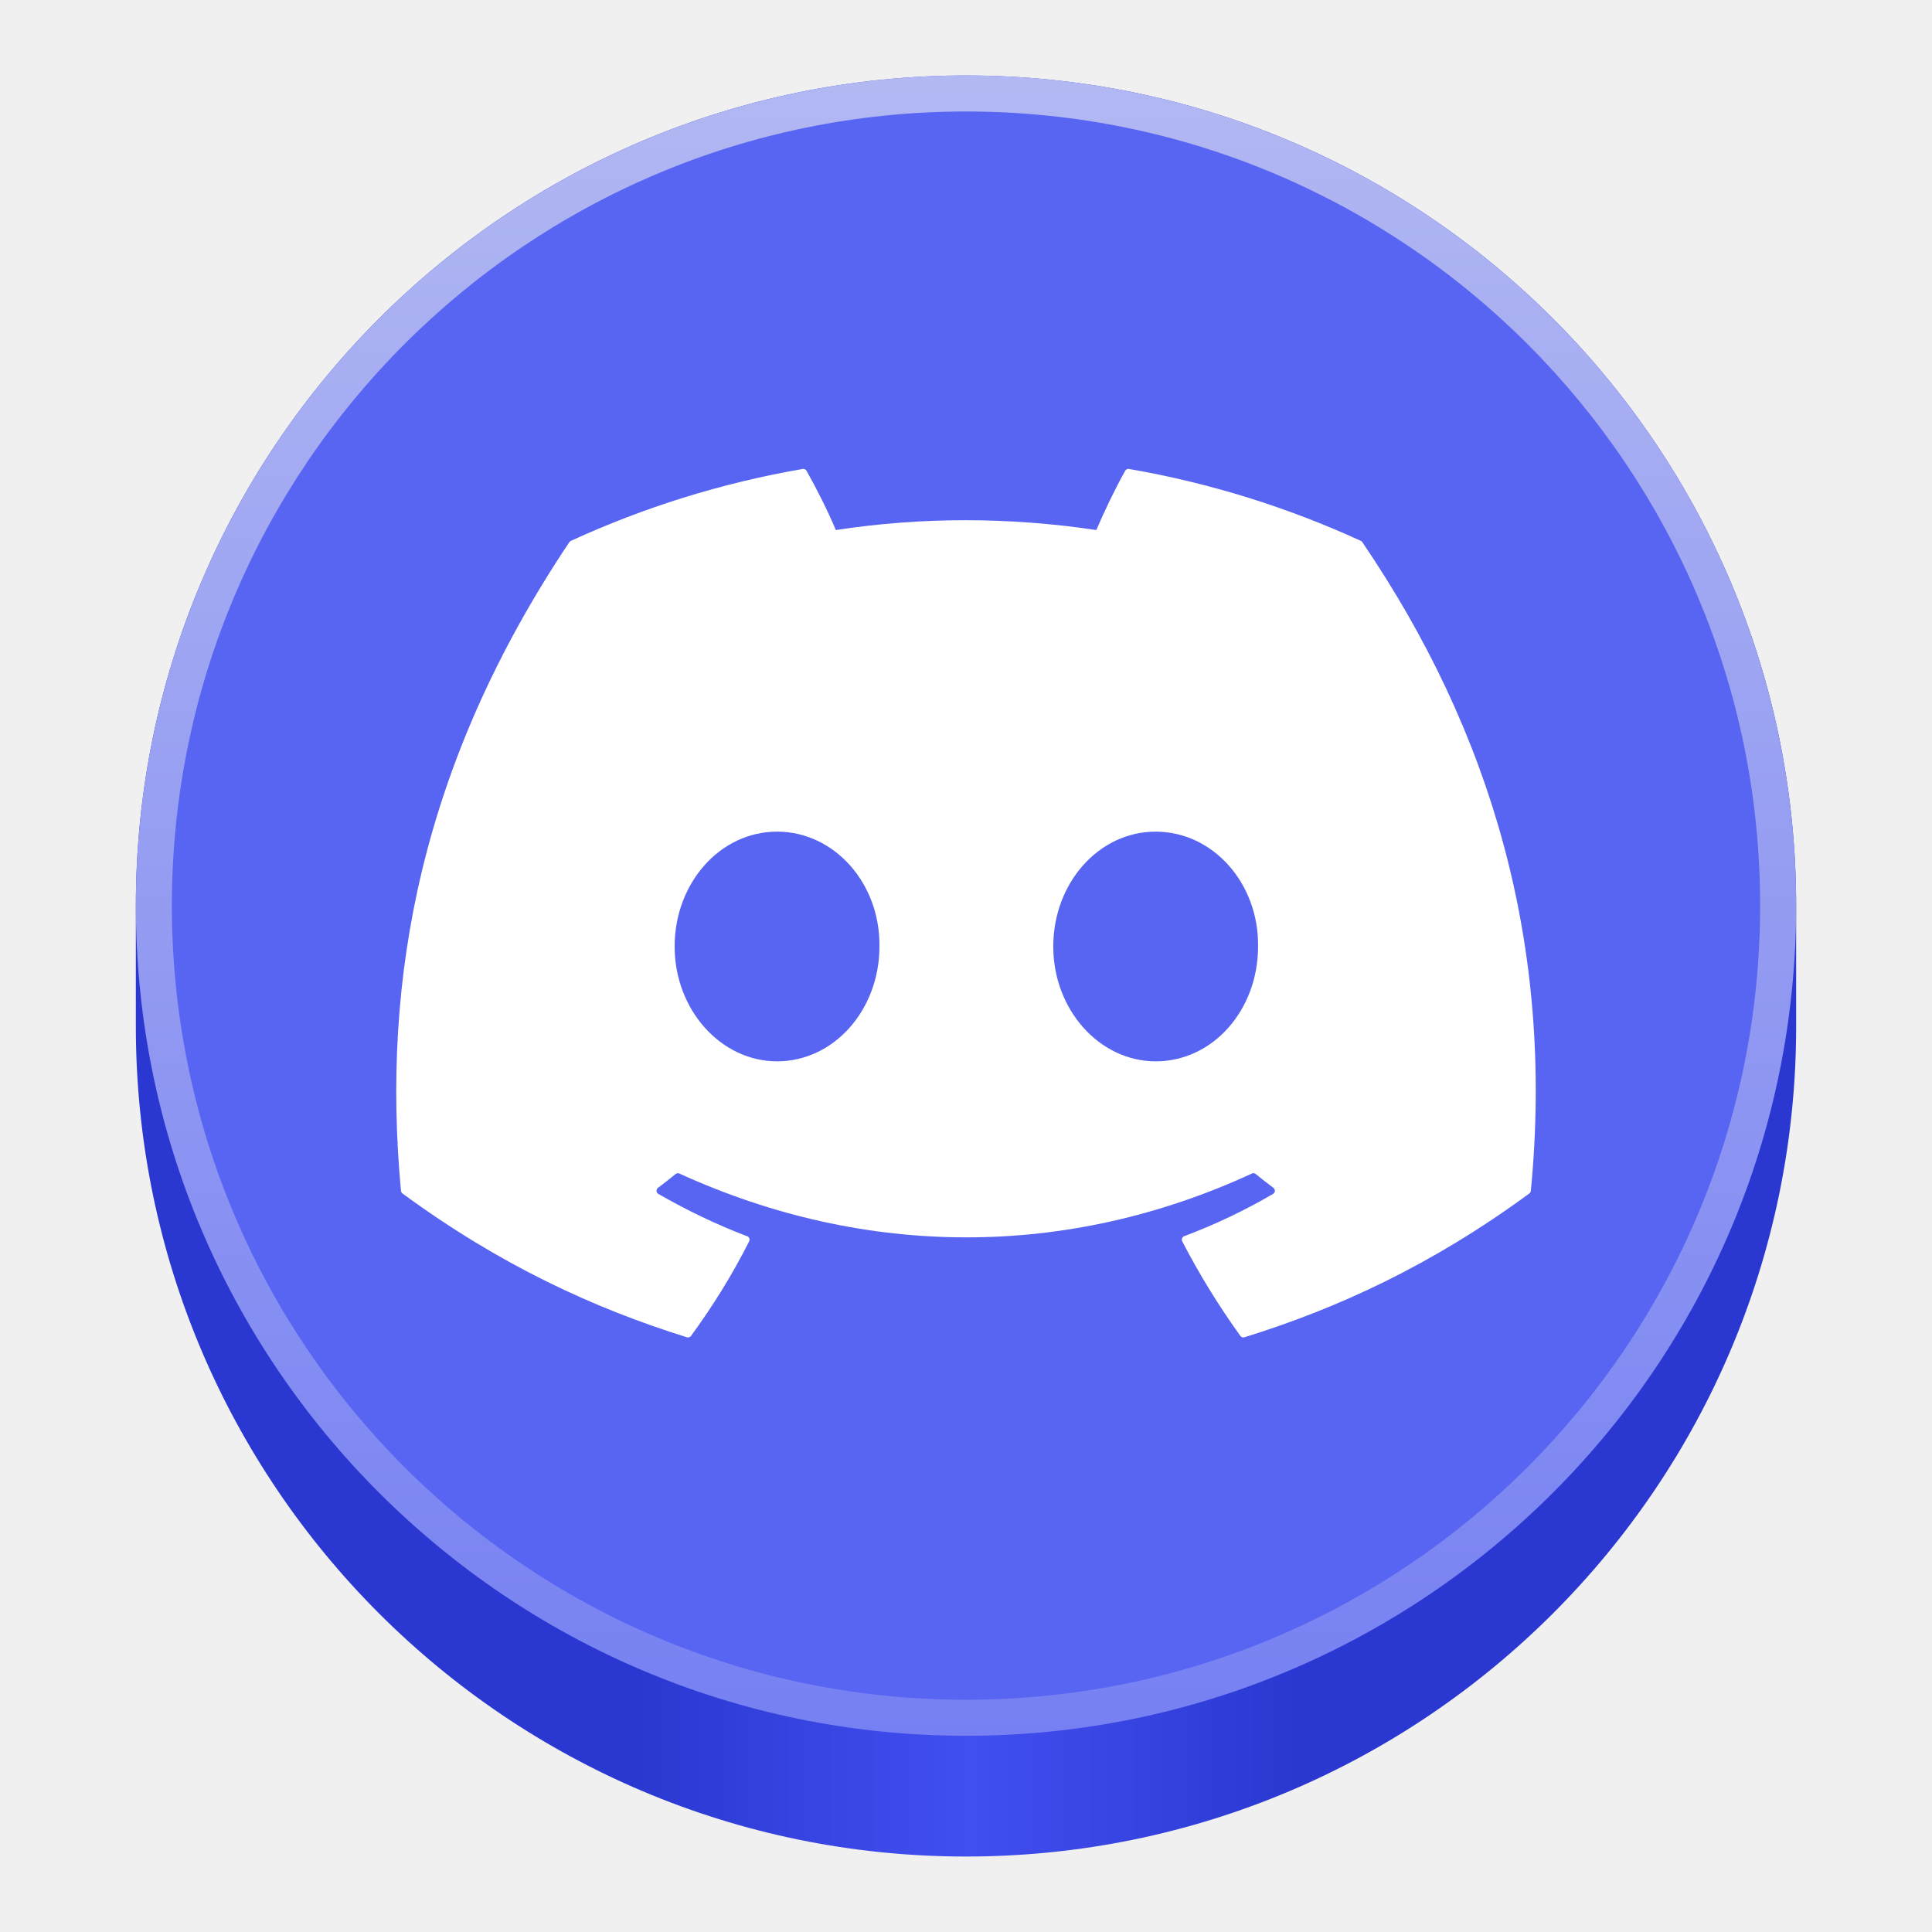
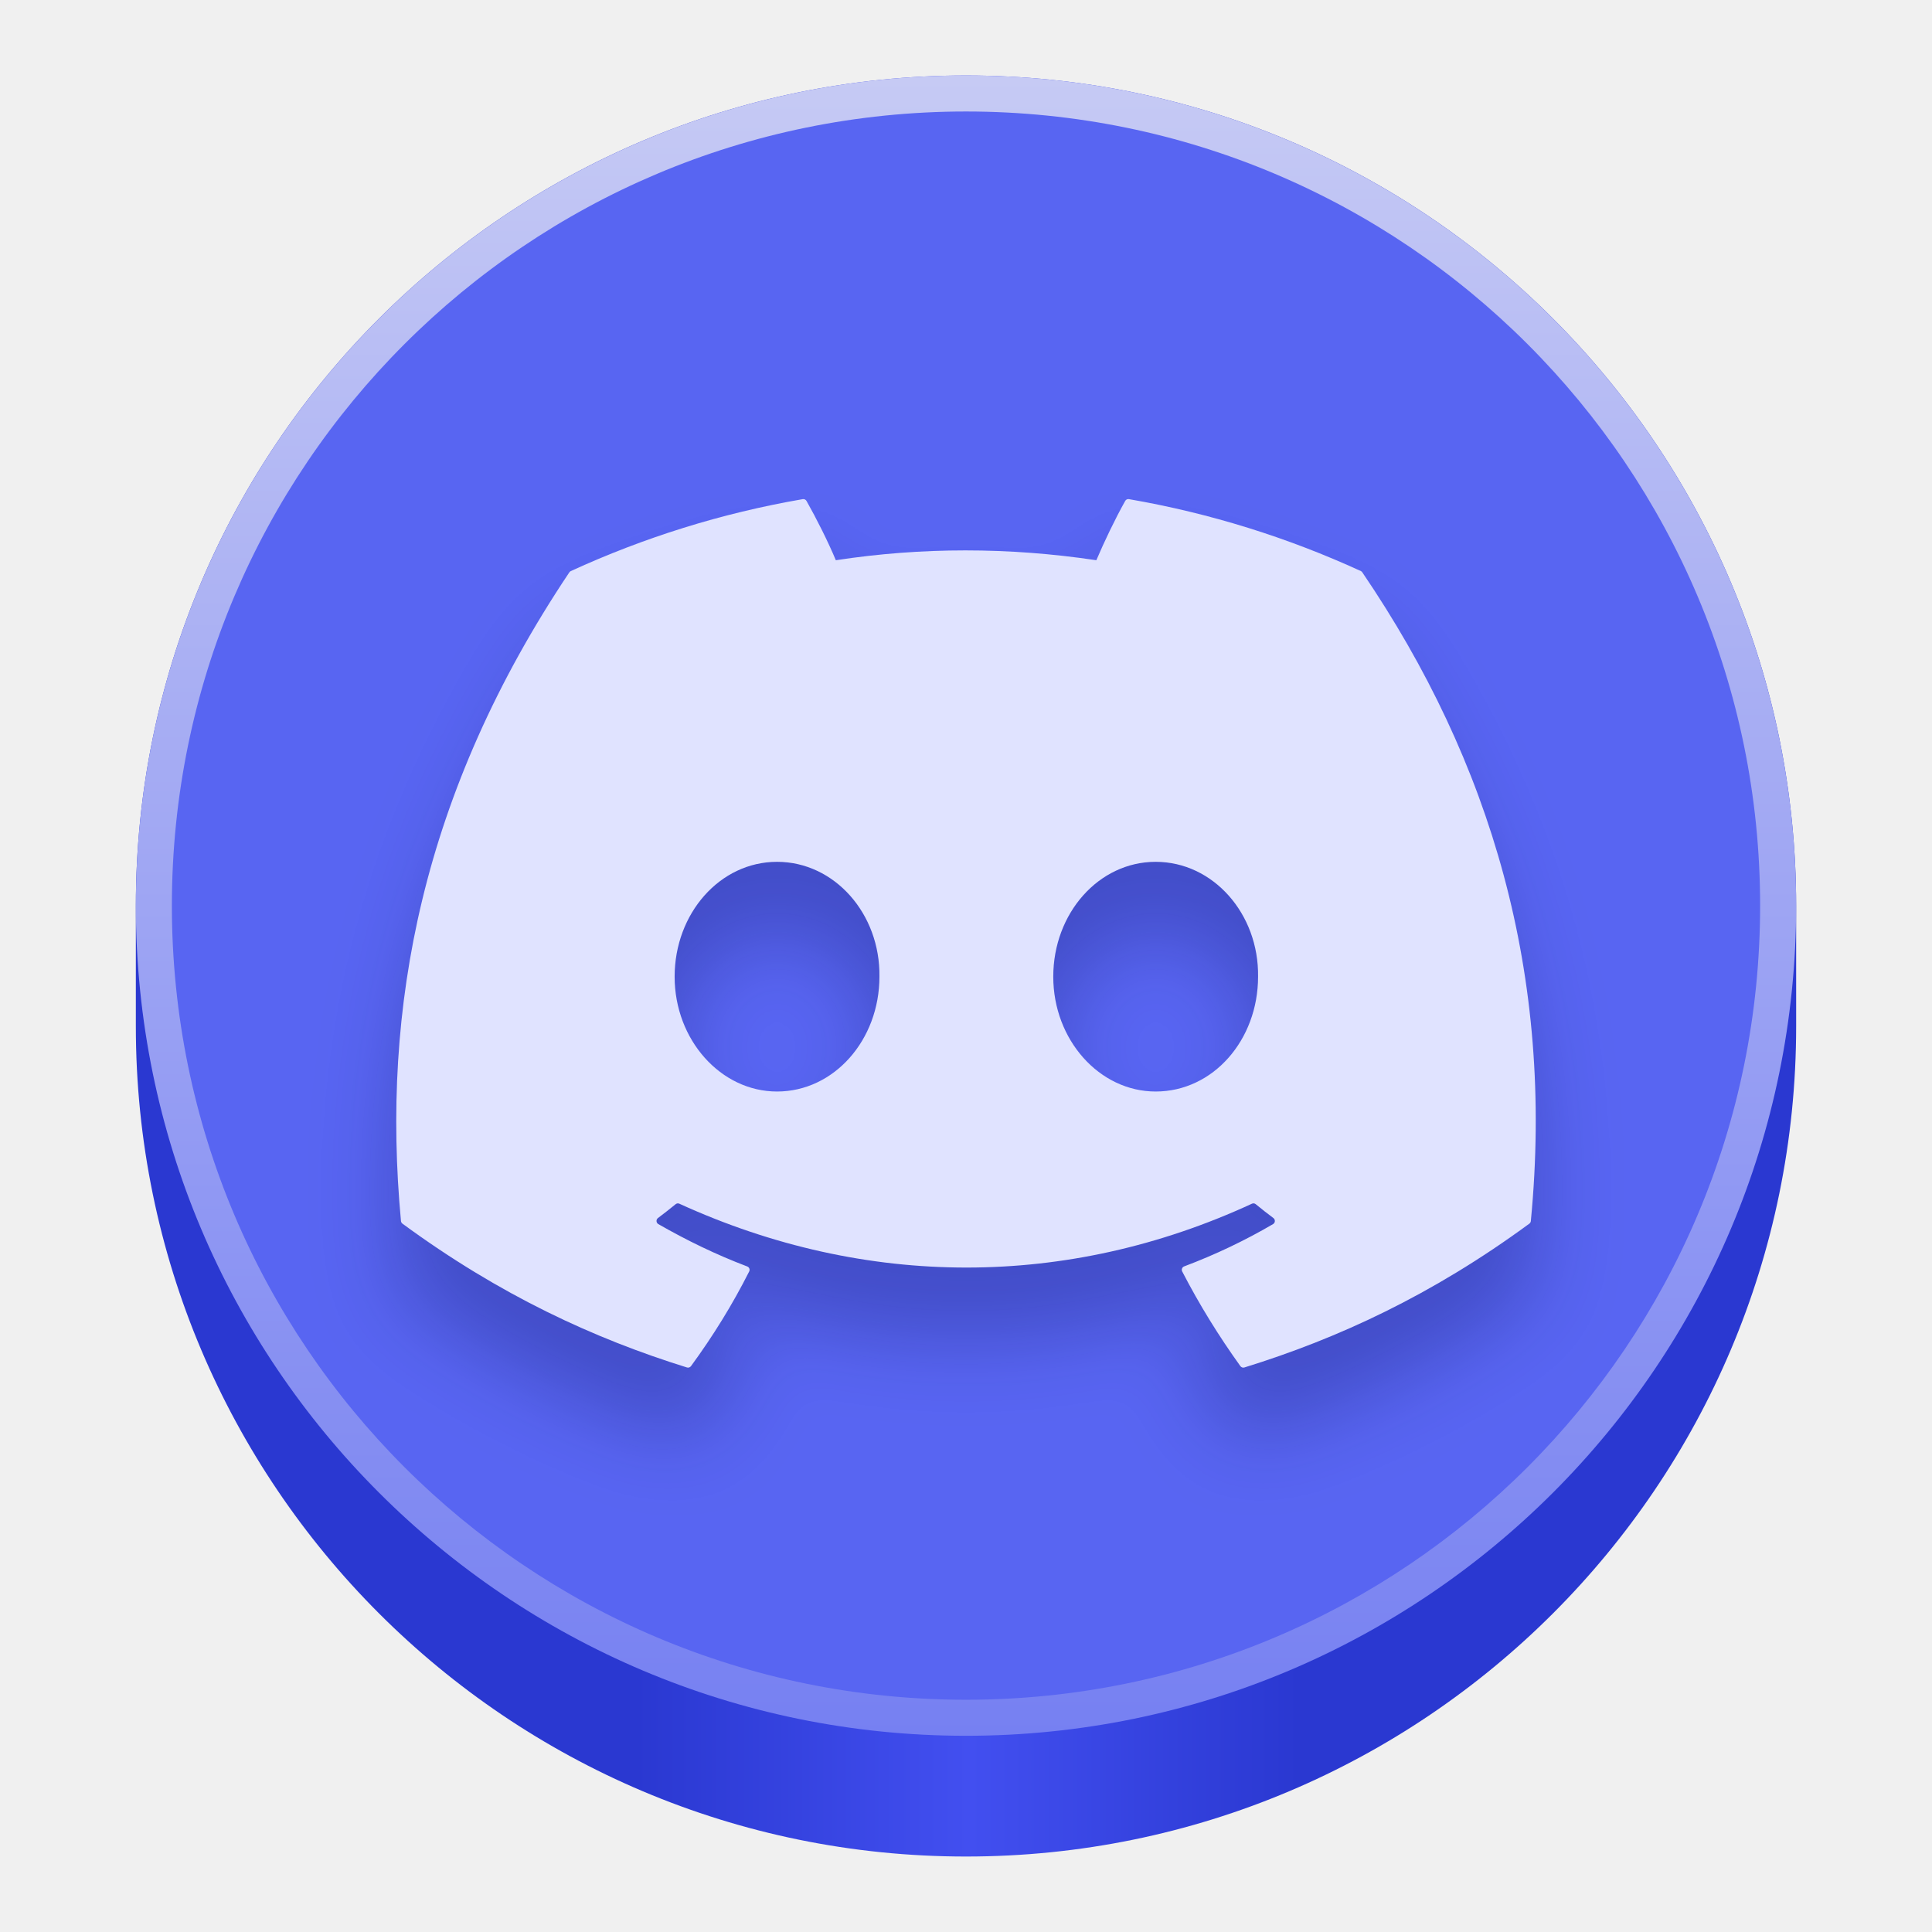
<svg xmlns="http://www.w3.org/2000/svg" xmlns:xlink="http://www.w3.org/1999/xlink" width="128" height="128" viewBox="0 0 128 128" version="1.1" id="svg5" xml:space="preserve">
  <defs id="defs2">
    <linearGradient id="linearGradient1039">
-       <stop style="stop-color:#b2b8f2;stop-opacity:1;" offset="0" id="stop1035" />
+       <stop style="stop-color:#c6caf4;stop-opacity:1;" offset="0" id="stop1035" />
      <stop style="stop-color:#7680f2;stop-opacity:1;" offset="1" id="stop1037" />
    </linearGradient>
    <linearGradient id="linearGradient2242">
      <stop style="stop-color:#2a38d1;stop-opacity:1;" offset="0" id="stop2238" />
      <stop style="stop-color:#2a38d1;stop-opacity:1;" offset="0.301" id="stop2337" />
      <stop style="stop-color:#424ff0;stop-opacity:1;" offset="0.502" id="stop2333" />
      <stop style="stop-color:#2a38d1;stop-opacity:1;" offset="0.701" id="stop2335" />
      <stop style="stop-color:#2a38d1;stop-opacity:1;" offset="1" id="stop2240" />
    </linearGradient>
    <linearGradient y2="236" x2="96" y1="236" x1="32" gradientTransform="translate(604.8168,170.5864)" gradientUnits="userSpaceOnUse" id="linearGradient1099" xlink:href="#linearGradient1036" />
    <linearGradient id="linearGradient1036">
      <stop id="stop1032" offset="0" style="stop-color:#d5d3cf;stop-opacity:1;" />
      <stop id="stop1034" offset="1" style="stop-color:#f6f5f4;stop-opacity:1" />
    </linearGradient>
    <radialGradient r="32" fy="-76" fx="-244" cy="-76" cx="-244" gradientTransform="matrix(0.8833333,0,0,0.8833333,-460.3502,463.1197)" gradientUnits="userSpaceOnUse" id="radialGradient1103" xlink:href="#linearGradient1069" />
    <linearGradient id="linearGradient1069">
      <stop id="stop1065" offset="0" style="stop-color:#d5d3cf;stop-opacity:1" />
      <stop id="stop1067-1" offset="1" style="stop-color:#949390;stop-opacity:1" />
    </linearGradient>
    <linearGradient gradientUnits="userSpaceOnUse" y2="232" x2="64" y1="262.5" x1="64" id="linearGradient1027" xlink:href="#linearGradient1025" gradientTransform="translate(-470.5864,432.8168)" />
    <linearGradient id="linearGradient1025">
      <stop id="stop1021" offset="0" style="stop-color:#9a9996;stop-opacity:1" />
      <stop id="stop1023" offset="1" style="stop-color:#77767b;stop-opacity:1" />
    </linearGradient>
    <clipPath clipPathUnits="userSpaceOnUse" id="clipPath1609-7">
      <path id="path1611-5" d="m 252,116 28,-28 v -8 h -36 v 36 z" style="fill:#e74747;stroke:none;stroke-width:0.25px;stroke-linecap:butt;stroke-linejoin:miter;stroke-opacity:1" />
    </clipPath>
    <radialGradient r="32" fy="-76" fx="-244" cy="-76" cx="-244" gradientTransform="matrix(0.8833333,0,0,0.8833333,-460.3502,463.1197)" gradientUnits="userSpaceOnUse" id="radialGradient1103-5" xlink:href="#linearGradient1069" />
    <clipPath clipPathUnits="userSpaceOnUse" id="clipPath1609-7-7">
      <path id="path1611-5-0" d="m 252,116 28,-28 v -8 h -36 v 36 z" style="fill:#e74747;stroke:none;stroke-width:0.25px;stroke-linecap:butt;stroke-linejoin:miter;stroke-opacity:1" />
    </clipPath>
    <clipPath clipPathUnits="userSpaceOnUse" id="clipPath744">
      <rect style="fill:#1e88e5;fill-opacity:1;stroke-width:0.265" id="rect746" width="541.867" height="541.867" x="0" y="1.5987212e-14" rx="79.375" ry="79.375" />
    </clipPath>
    <clipPath clipPathUnits="userSpaceOnUse" id="clipPath62">
      <rect style="fill:#1e88e5;fill-opacity:1;stroke-width:0.265" id="rect64" width="541.867" height="541.867" x="2.2507105e-05" y="-0.422" rx="79.375" ry="79.375" />
    </clipPath>
    <radialGradient r="32" fy="-76" fx="-244" cy="-76" cx="-244" gradientTransform="matrix(0.8833333,0,0,0.8833333,-460.3502,463.1197)" gradientUnits="userSpaceOnUse" id="radialGradient1103-6" xlink:href="#linearGradient1069" />
    <clipPath clipPathUnits="userSpaceOnUse" id="clipPath1609-7-2">
      <path id="path1611-5-3" d="m 252,116 28,-28 v -8 h -36 v 36 z" style="fill:#e74747;stroke:none;stroke-width:0.25px;stroke-linecap:butt;stroke-linejoin:miter;stroke-opacity:1" />
    </clipPath>
    <clipPath clipPathUnits="userSpaceOnUse" id="clipPath961">
      <rect style="fill:#00c853;stroke:none;stroke-width:0.529" id="rect963" width="541.867" height="541.867" x="1.4210855e-14" y="2.717972e-05" rx="79.375" ry="79.375" />
    </clipPath>
    <radialGradient r="32" fy="-76" fx="-244" cy="-76" cx="-244" gradientTransform="matrix(0.8833333,0,0,0.8833333,-460.3502,463.1197)" gradientUnits="userSpaceOnUse" id="radialGradient1103-56" xlink:href="#linearGradient1069" />
    <clipPath clipPathUnits="userSpaceOnUse" id="clipPath1440">
      <circle style="display:inline;opacity:1;vector-effect:none;fill:none;fill-opacity:1;stroke:#000000;stroke-width:2;stroke-linecap:butt;stroke-linejoin:miter;stroke-miterlimit:4;stroke-dasharray:none;stroke-dashoffset:0;stroke-opacity:1;marker:none;marker-start:none;marker-mid:none;marker-end:none;paint-order:normal;enable-background:new" id="circle1442" cx="-134.35" cy="193.747" r="24" transform="rotate(-45)" />
    </clipPath>
    <clipPath clipPathUnits="userSpaceOnUse" id="clipPath1430">
      <circle style="display:inline;opacity:1;vector-effect:none;fill:none;fill-opacity:1;stroke:#000000;stroke-width:2;stroke-linecap:butt;stroke-linejoin:miter;stroke-miterlimit:4;stroke-dasharray:none;stroke-dashoffset:0;stroke-opacity:1;marker:none;marker-start:none;marker-mid:none;marker-end:none;paint-order:normal;enable-background:new" id="circle1432" cx="12" cy="232" r="24" />
    </clipPath>
    <clipPath clipPathUnits="userSpaceOnUse" id="clipPath1440-9">
      <circle style="display:inline;opacity:1;vector-effect:none;fill:none;fill-opacity:1;stroke:#000000;stroke-width:2;stroke-linecap:butt;stroke-linejoin:miter;stroke-miterlimit:4;stroke-dasharray:none;stroke-dashoffset:0;stroke-opacity:1;marker:none;marker-start:none;marker-mid:none;marker-end:none;paint-order:normal;enable-background:new" id="circle1442-5" cx="-134.35" cy="193.747" r="24" transform="rotate(-45)" />
    </clipPath>
    <clipPath clipPathUnits="userSpaceOnUse" id="clipPath1430-1">
      <circle style="display:inline;opacity:1;vector-effect:none;fill:none;fill-opacity:1;stroke:#000000;stroke-width:2;stroke-linecap:butt;stroke-linejoin:miter;stroke-miterlimit:4;stroke-dasharray:none;stroke-dashoffset:0;stroke-opacity:1;marker:none;marker-start:none;marker-mid:none;marker-end:none;paint-order:normal;enable-background:new" id="circle1432-8" cx="12" cy="232" r="24" />
    </clipPath>
    <clipPath clipPathUnits="userSpaceOnUse" id="clipPath2024">
      <rect style="opacity:1;vector-effect:none;fill:#63452c;fill-opacity:1;stroke:none;stroke-width:4;stroke-linecap:round;stroke-linejoin:round;stroke-miterlimit:4;stroke-dasharray:none;stroke-dashoffset:0;stroke-opacity:1" id="rect2026" width="74" height="98" x="6" y="196" />
    </clipPath>
    <linearGradient id="linearGradient914">
      <stop id="stop910" offset="0" style="stop-color:#f6f5f4;stop-opacity:0.437" />
      <stop id="stop912" offset="1" style="stop-color:#deddda;stop-opacity:0;" />
    </linearGradient>
    <radialGradient gradientTransform="matrix(2.608696,0,0,1.841036,-102.9565,-748.9467)" gradientUnits="userSpaceOnUse" r="46" fy="296" fx="64" cy="296" cx="64" id="radialGradient916" xlink:href="#linearGradient914" />
    <clipPath clipPathUnits="userSpaceOnUse" id="clipPath11543">
      <rect style="fill:#f0c04e;fill-opacity:1;stroke:none;stroke-width:0.529" id="rect11545" width="541.867" height="541.867" x="1.4746095e-06" y="6.4330168e-05" rx="79.375" ry="79.375" />
    </clipPath>
    <style id="style374">.cls-1{fill:url(#linear-gradient);}.cls-2{opacity:0.35;fill:url(#radial-gradient);}.cls-2,.cls-4{isolation:isolate;}.cls-3{fill:url(#linear-gradient-2);}.cls-4{opacity:0.41;fill:url(#radial-gradient-2);}.cls-5{fill:url(#radial-gradient-3);}.cls-6{fill:url(#radial-gradient-4);}</style>
    <linearGradient id="linear-gradient" x1="63.33" y1="84.03" x2="241.67" y2="84.03" gradientTransform="matrix(1,0,0,-1,0,266)" gradientUnits="userSpaceOnUse">
      <stop offset="0" stop-color="#0c59a4" id="stop376" />
      <stop offset="1" stop-color="#114a8b" id="stop378" />
    </linearGradient>
    <radialGradient id="radial-gradient" cx="161.83" cy="68.91" r="95.38" gradientTransform="matrix(1,0,0,-0.95,0,248.84)" gradientUnits="userSpaceOnUse">
      <stop offset="0.72" stop-opacity="0" id="stop381" />
      <stop offset="0.95" stop-opacity="0.53" id="stop383" />
      <stop offset="1" id="stop385" />
    </radialGradient>
    <linearGradient id="linear-gradient-2" x1="157.35" y1="161.39" x2="45.96" y2="40.06" gradientTransform="matrix(1,0,0,-1,0,266)" gradientUnits="userSpaceOnUse">
      <stop offset="0" stop-color="#1b9de2" id="stop388" />
      <stop offset="0.16" stop-color="#1595df" id="stop390" />
      <stop offset="0.67" stop-color="#0680d7" id="stop392" />
      <stop offset="1" stop-color="#0078d4" id="stop394" />
    </linearGradient>
    <radialGradient id="radial-gradient-2" cx="-340.29" cy="62.99" r="143.24" gradientTransform="matrix(0.15,-0.99,-0.8,-0.12,176.64,-125.4)" gradientUnits="userSpaceOnUse">
      <stop offset="0.76" stop-opacity="0" id="stop397" />
      <stop offset="0.95" stop-opacity="0.5" id="stop399" />
      <stop offset="1" id="stop401" />
    </radialGradient>
    <radialGradient id="radial-gradient-3" cx="113.37" cy="570.21" r="202.43" gradientTransform="matrix(-0.04,1,2.13,0.08,-1179.54,-106.69)" gradientUnits="userSpaceOnUse">
      <stop offset="0" stop-color="#35c1f1" id="stop404" />
      <stop offset="0.11" stop-color="#34c1ed" id="stop406" />
      <stop offset="0.23" stop-color="#2fc2df" id="stop408" />
      <stop offset="0.31" stop-color="#2bc3d2" id="stop410" />
      <stop offset="0.67" stop-color="#36c752" id="stop412" />
    </radialGradient>
    <radialGradient id="radial-gradient-4" cx="376.52" cy="567.97" r="97.34" gradientTransform="matrix(0.28,0.96,0.78,-0.23,-303.76,-148.5)" gradientUnits="userSpaceOnUse">
      <stop offset="0" stop-color="#66eb6e" id="stop415" />
      <stop offset="1" stop-color="#66eb6e" stop-opacity="0" id="stop417" />
    </radialGradient>
    <clipPath clipPathUnits="userSpaceOnUse" id="clipPath1260">
      <rect style="fill:#bbdefb;fill-opacity:1;stroke:none;stroke-width:0.529" id="rect1262" width="541.867" height="541.867" x="2.9492187e-06" y="3.9968629e-05" rx="79.375" ry="79.375" />
    </clipPath>
    <clipPath clipPathUnits="userSpaceOnUse" id="clipPath16285">
      <rect style="fill:#bbdefb;fill-opacity:1;stroke:none;stroke-width:0.529" id="rect16287" width="541.867" height="541.867" x="0" y="6.4807005e-05" rx="79.375" ry="79.375" />
    </clipPath>
    <clipPath clipPathUnits="userSpaceOnUse" id="clipPath990">
      <rect style="fill:#bbdefb;fill-opacity:1;stroke:none;stroke-width:0.529" id="rect992" width="487.68" height="487.68" x="27.093" y="27.093" rx="71.438" ry="71.438" />
    </clipPath>
    <clipPath clipPathUnits="userSpaceOnUse" id="clipPath699">
      <path d="M 0,0 H 71 V 55 H 0 Z" id="path697" />
    </clipPath>
    <clipPath clipPathUnits="userSpaceOnUse" id="clipPath1889">
      <path d="m -47.317,-17.675 h 71 v 55 h -71 z" id="path1891" style="stroke-width:1" />
    </clipPath>
    <clipPath clipPathUnits="userSpaceOnUse" id="clipPath1977">
      <path d="m -47.317,-17.675 h 71 v 55 h -71 z" id="path1979" style="stroke-width:1" />
    </clipPath>
    <clipPath clipPathUnits="userSpaceOnUse" id="clipPath2017">
      <path d="m -47.317,-17.675 h 71 v 55 h -71 z" id="path2019" style="stroke-width:1" />
    </clipPath>
    <linearGradient xlink:href="#linearGradient2242" id="linearGradient2244" x1="9" y1="123" x2="119" y2="123" gradientUnits="userSpaceOnUse" />
    <linearGradient xlink:href="#linearGradient1039" id="linearGradient1041" x1="64" y1="5" x2="64" y2="115" gradientUnits="userSpaceOnUse" />
+     <filter style="color-interpolation-filters:sRGB;" id="filter32" x="-0.085" y="-0.192" width="1.169" height="1.303">
+       <feFlood result="flood" in="SourceGraphic" flood-opacity="0.3" flood-color="rgb(16,22,102)" id="feFlood31" />
+       <feGaussianBlur result="blur" in="SourceGraphic" stdDeviation="2.5" id="feGaussianBlur31" />
+       <feOffset result="offset" in="blur" dx="0" dy="-4.408" id="feOffset31" />
+       <feComposite result="comp1" operator="in" in="flood" in2="offset" id="feComposite31" />
+       <feComposite result="comp2" operator="over" in="SourceGraphic" in2="comp1" id="feComposite32" />
+     </filter>
  </defs>
  <g id="layer2">
    <path id="circle1035" style="fill:url(#linearGradient2244);fill-opacity:1" d="M 64 5 A 55 55 0 0 0 9 60 L 9 68 A 55 55 0 0 0 64 123 A 55 55 0 0 0 119 68 L 119 60 A 55 55 0 0 0 64 5 z " />
    <circle style="fill:url(#linearGradient1041);fill-opacity:1;stroke-width:1" id="path953" cx="64" cy="60" r="55" />
    <text xml:space="preserve" style="font-style:normal;font-variant:normal;font-weight:normal;font-stretch:normal;font-size:40px;line-height:1.25;font-family:'DejaVu Math TeX Gyre';-inkscape-font-specification:'DejaVu Math TeX Gyre';fill:#000000;fill-opacity:1;stroke:none" x="57.303" y="70.245" id="text3441">
      <tspan id="tspan3439" x="57.303" y="70.245" />
    </text>
    <text xml:space="preserve" style="font-size:40px;line-height:1.25;font-family:Caladea;-inkscape-font-specification:Caladea" x="43.169" y="70.812" id="text13903">
      <tspan id="tspan13901" x="43.169" y="70.812" />
    </text>
    <circle style="fill:#5865f2;fill-opacity:1;stroke-width:0.957" id="circle417" cx="64" cy="60" r="52.613" />
  </g>
-   <g id="g693" transform="matrix(1.063302,0,0,-1.063302,26.2528,89.10954)" style="fill:#ffffff">
-     <g id="g695" clip-path="url(#clipPath699)" style="fill:#ffffff">
-       <g id="g701" transform="translate(47.3174,17.6746)" style="fill:#ffffff">
-         <path d="m 0,0 c -3.498,0 -6.38,3.212 -6.38,7.156 0,3.945 2.826,7.156 6.38,7.156 3.583,0 6.437,-3.24 6.381,-7.156 C 6.381,3.212 3.583,0 0,0 m -23.591,0 c -3.499,0 -6.381,3.212 -6.381,7.156 0,3.945 2.826,7.156 6.381,7.156 3.582,0 6.436,-3.24 6.38,-7.156 0,-3.944 -2.827,-7.156 -6.38,-7.156 m 36.378,32.428 c -4.525,2.076 -9.378,3.606 -14.452,4.482 -0.092,0.017 -0.185,-0.025 -0.232,-0.11 -0.624,-1.11 -1.315,-2.558 -1.799,-3.696 -5.457,0.817 -10.887,0.817 -16.232,0 -0.485,1.163 -1.201,2.586 -1.828,3.696 -0.047,0.082 -0.14,0.124 -0.232,0.11 -5.071,-0.873 -9.924,-2.403 -14.452,-4.482 -0.039,-0.017 -0.073,-0.046 -0.095,-0.082 -9.204,-13.752 -11.726,-27.165 -10.489,-40.412 0.005,-0.065 0.042,-0.126 0.092,-0.166 6.073,-4.46 11.956,-7.167 17.729,-8.962 0.093,-0.029 0.191,0.006 0.249,0.082 1.366,1.865 2.583,3.831 3.627,5.899 0.062,0.121 0.003,0.265 -0.123,0.313 -1.931,0.732 -3.77,1.626 -5.538,2.639 -0.14,0.082 -0.151,0.282 -0.023,0.378 0.373,0.279 0.745,0.57 1.1,0.862 0.065,0.054 0.154,0.065 0.23,0.032 11.619,-5.306 24.199,-5.306 35.682,0 0.075,0.036 0.165,0.024 0.231,-0.029 0.356,-0.293 0.729,-0.586 1.104,-0.865 0.128,-0.096 0.12,-0.296 -0.021,-0.378 -1.768,-1.033 -3.606,-1.907 -5.541,-2.636 -0.126,-0.048 -0.181,-0.195 -0.12,-0.316 1.067,-2.065 2.284,-4.031 3.624,-5.896 0.057,-0.079 0.158,-0.114 0.249,-0.085 5.802,1.795 11.685,4.502 17.757,8.962 0.054,0.04 0.087,0.098 0.093,0.164 1.48,15.314 -2.48,28.618 -10.497,40.411 -0.021,0.039 -0.054,0.068 -0.093,0.085" style="fill:#ffffff;fill-opacity:1;fill-rule:nonzero;stroke:none" id="path1899" />
+   <g id="g693" transform="matrix(1.063302,0,0,-1.063302,26.2528,91.10954)" style="fill:#e0e3ff;fill-opacity:1;filter:url(#filter32)">
+     <g id="g695" clip-path="url(#clipPath699)" style="fill:#e0e3ff;fill-opacity:1">
+       <g id="g701" transform="translate(47.3174,17.6746)" style="fill:#e0e3ff;fill-opacity:1">
+         <path d="m 0,0 c -3.498,0 -6.38,3.212 -6.38,7.156 0,3.945 2.826,7.156 6.38,7.156 3.583,0 6.437,-3.24 6.381,-7.156 C 6.381,3.212 3.583,0 0,0 m -23.591,0 c -3.499,0 -6.381,3.212 -6.381,7.156 0,3.945 2.826,7.156 6.381,7.156 3.582,0 6.436,-3.24 6.38,-7.156 0,-3.944 -2.827,-7.156 -6.38,-7.156 m 36.378,32.428 c -4.525,2.076 -9.378,3.606 -14.452,4.482 -0.092,0.017 -0.185,-0.025 -0.232,-0.11 -0.624,-1.11 -1.315,-2.558 -1.799,-3.696 -5.457,0.817 -10.887,0.817 -16.232,0 -0.485,1.163 -1.201,2.586 -1.828,3.696 -0.047,0.082 -0.14,0.124 -0.232,0.11 -5.071,-0.873 -9.924,-2.403 -14.452,-4.482 -0.039,-0.017 -0.073,-0.046 -0.095,-0.082 -9.204,-13.752 -11.726,-27.165 -10.489,-40.412 0.005,-0.065 0.042,-0.126 0.092,-0.166 6.073,-4.46 11.956,-7.167 17.729,-8.962 0.093,-0.029 0.191,0.006 0.249,0.082 1.366,1.865 2.583,3.831 3.627,5.899 0.062,0.121 0.003,0.265 -0.123,0.313 -1.931,0.732 -3.77,1.626 -5.538,2.639 -0.14,0.082 -0.151,0.282 -0.023,0.378 0.373,0.279 0.745,0.57 1.1,0.862 0.065,0.054 0.154,0.065 0.23,0.032 11.619,-5.306 24.199,-5.306 35.682,0 0.075,0.036 0.165,0.024 0.231,-0.029 0.356,-0.293 0.729,-0.586 1.104,-0.865 0.128,-0.096 0.12,-0.296 -0.021,-0.378 -1.768,-1.033 -3.606,-1.907 -5.541,-2.636 -0.126,-0.048 -0.181,-0.195 -0.12,-0.316 1.067,-2.065 2.284,-4.031 3.624,-5.896 0.057,-0.079 0.158,-0.114 0.249,-0.085 5.802,1.795 11.685,4.502 17.757,8.962 0.054,0.04 0.087,0.098 0.093,0.164 1.48,15.314 -2.48,28.618 -10.497,40.411 -0.021,0.039 -0.054,0.068 -0.093,0.085" style="fill:#e0e3ff;fill-opacity:1;fill-rule:nonzero;stroke:none" id="path1899" />
      </g>
    </g>
  </g>
</svg>
